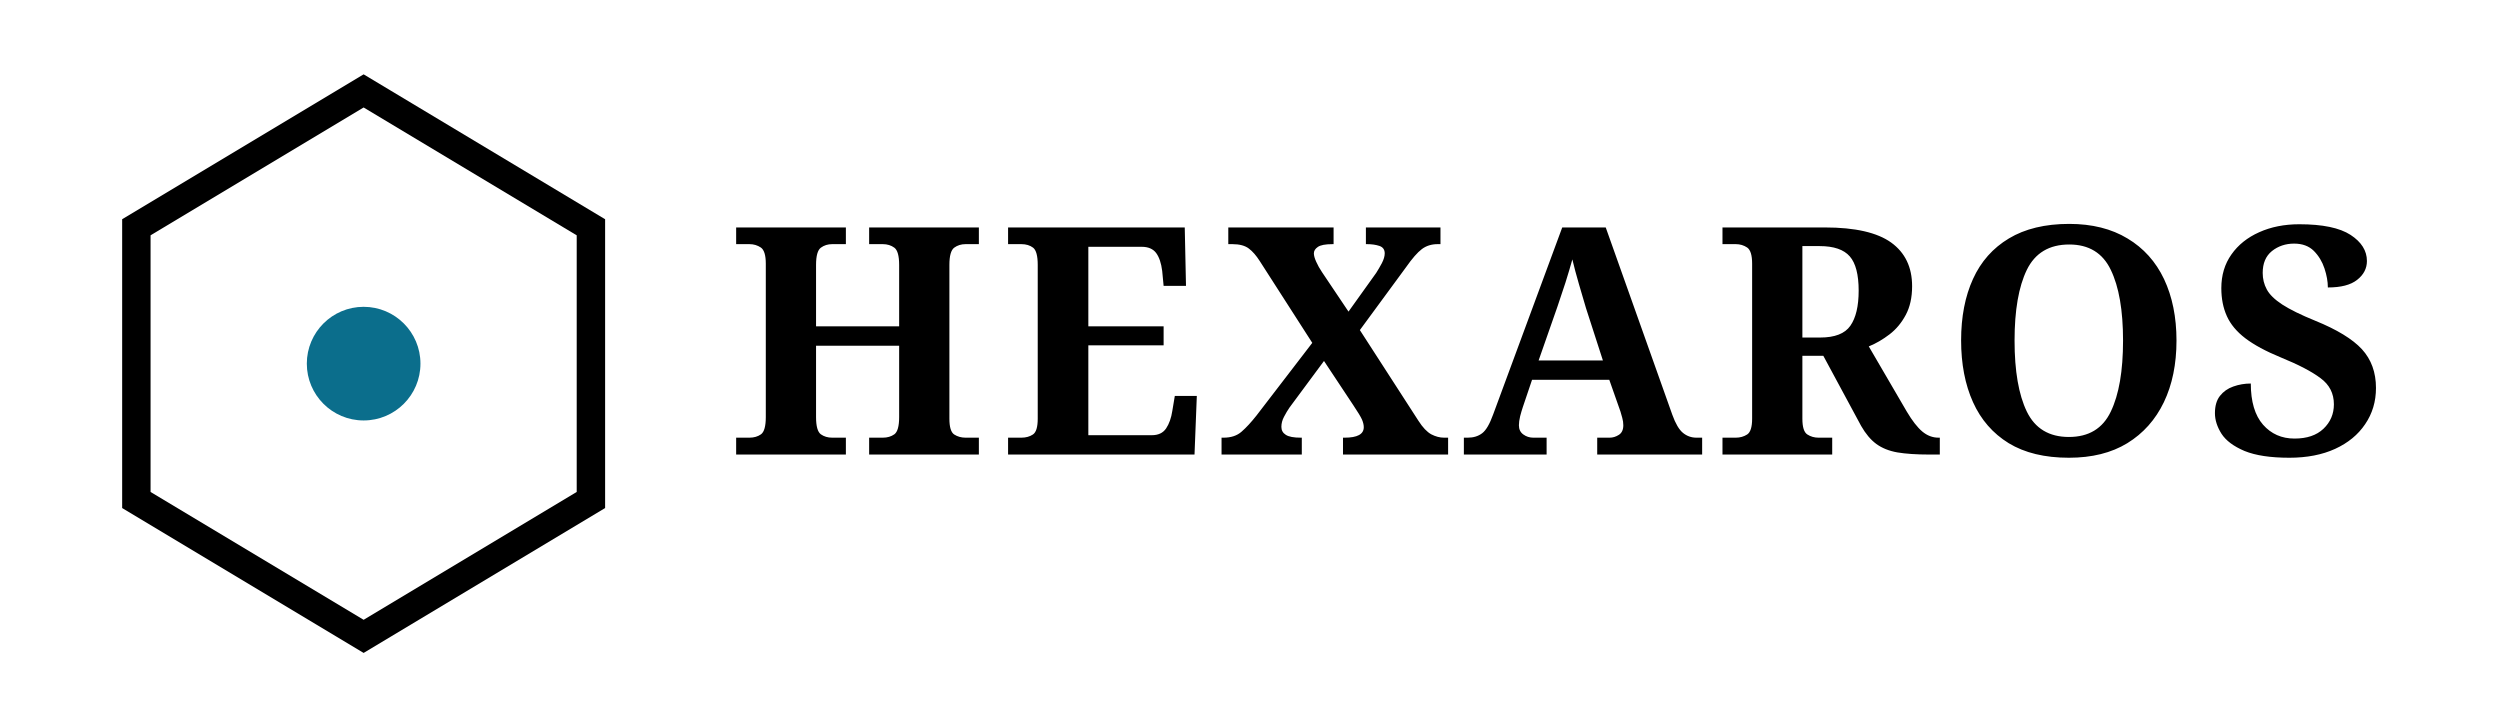
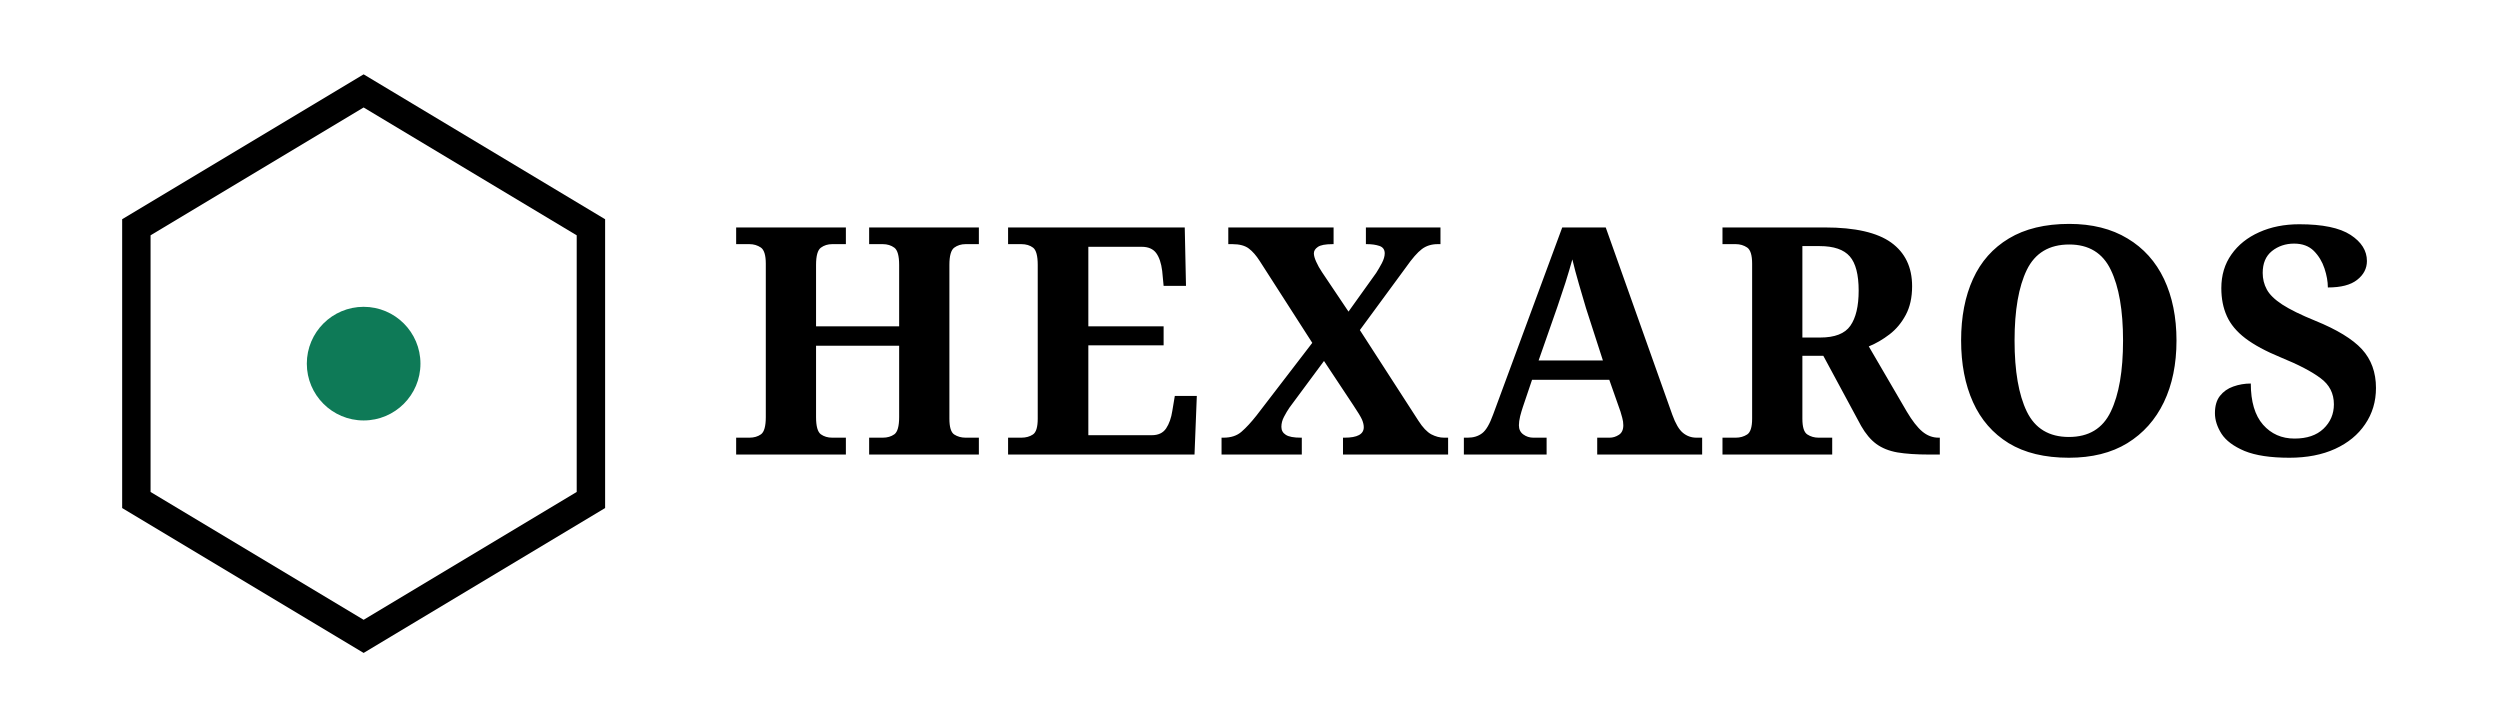
<svg xmlns="http://www.w3.org/2000/svg" viewBox="0 0 220 64" width="220" height="64">
  <g transform="translate(8,8)">
    <polygon points="24,0 44,12 44,36 24,48 4,36 4,12" fill="none" stroke="currentColor" stroke-width="2.5" />
-     <circle cx="24" cy="24" r="5" fill="#0B6E8C" />
+     <circle cx="24" cy="24" r="5" fill="#0E7A57" />
  </g>
  <text x="64" y="40" font-family="Georgia, serif" font-size="28" font-weight="700" fill="currentColor" letter-spacing="1">HEXAROS</text>
</svg>
